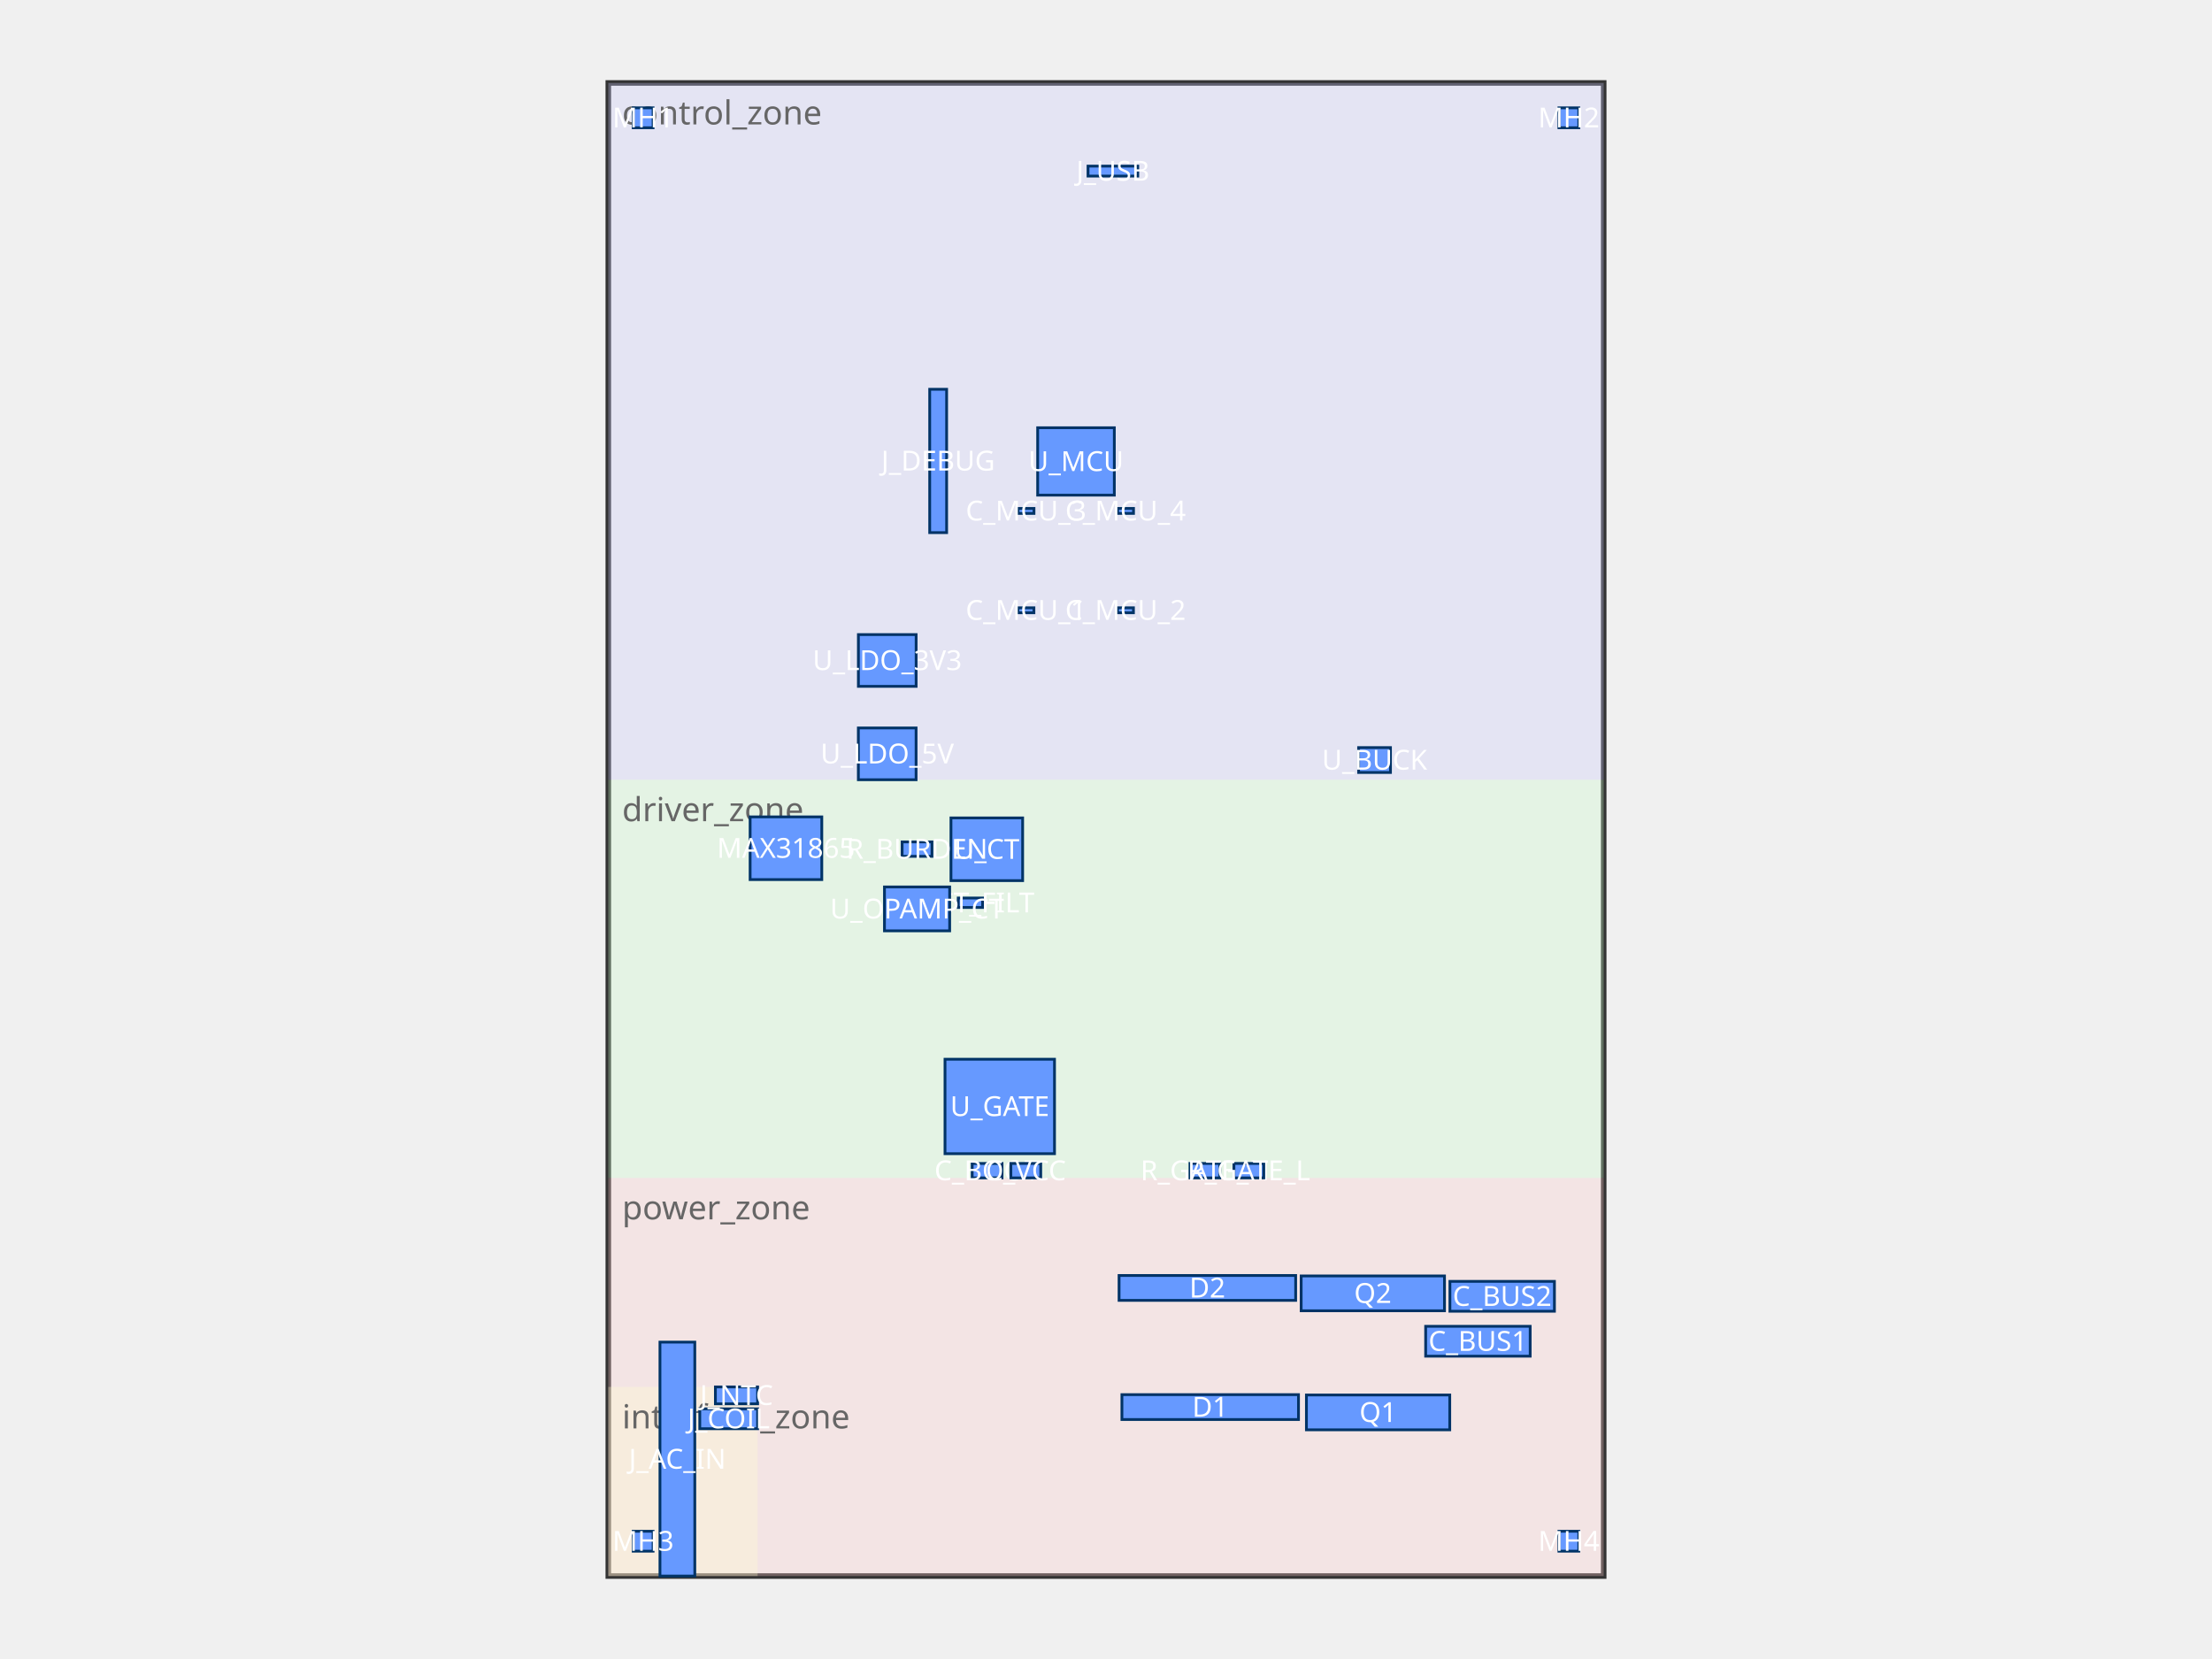
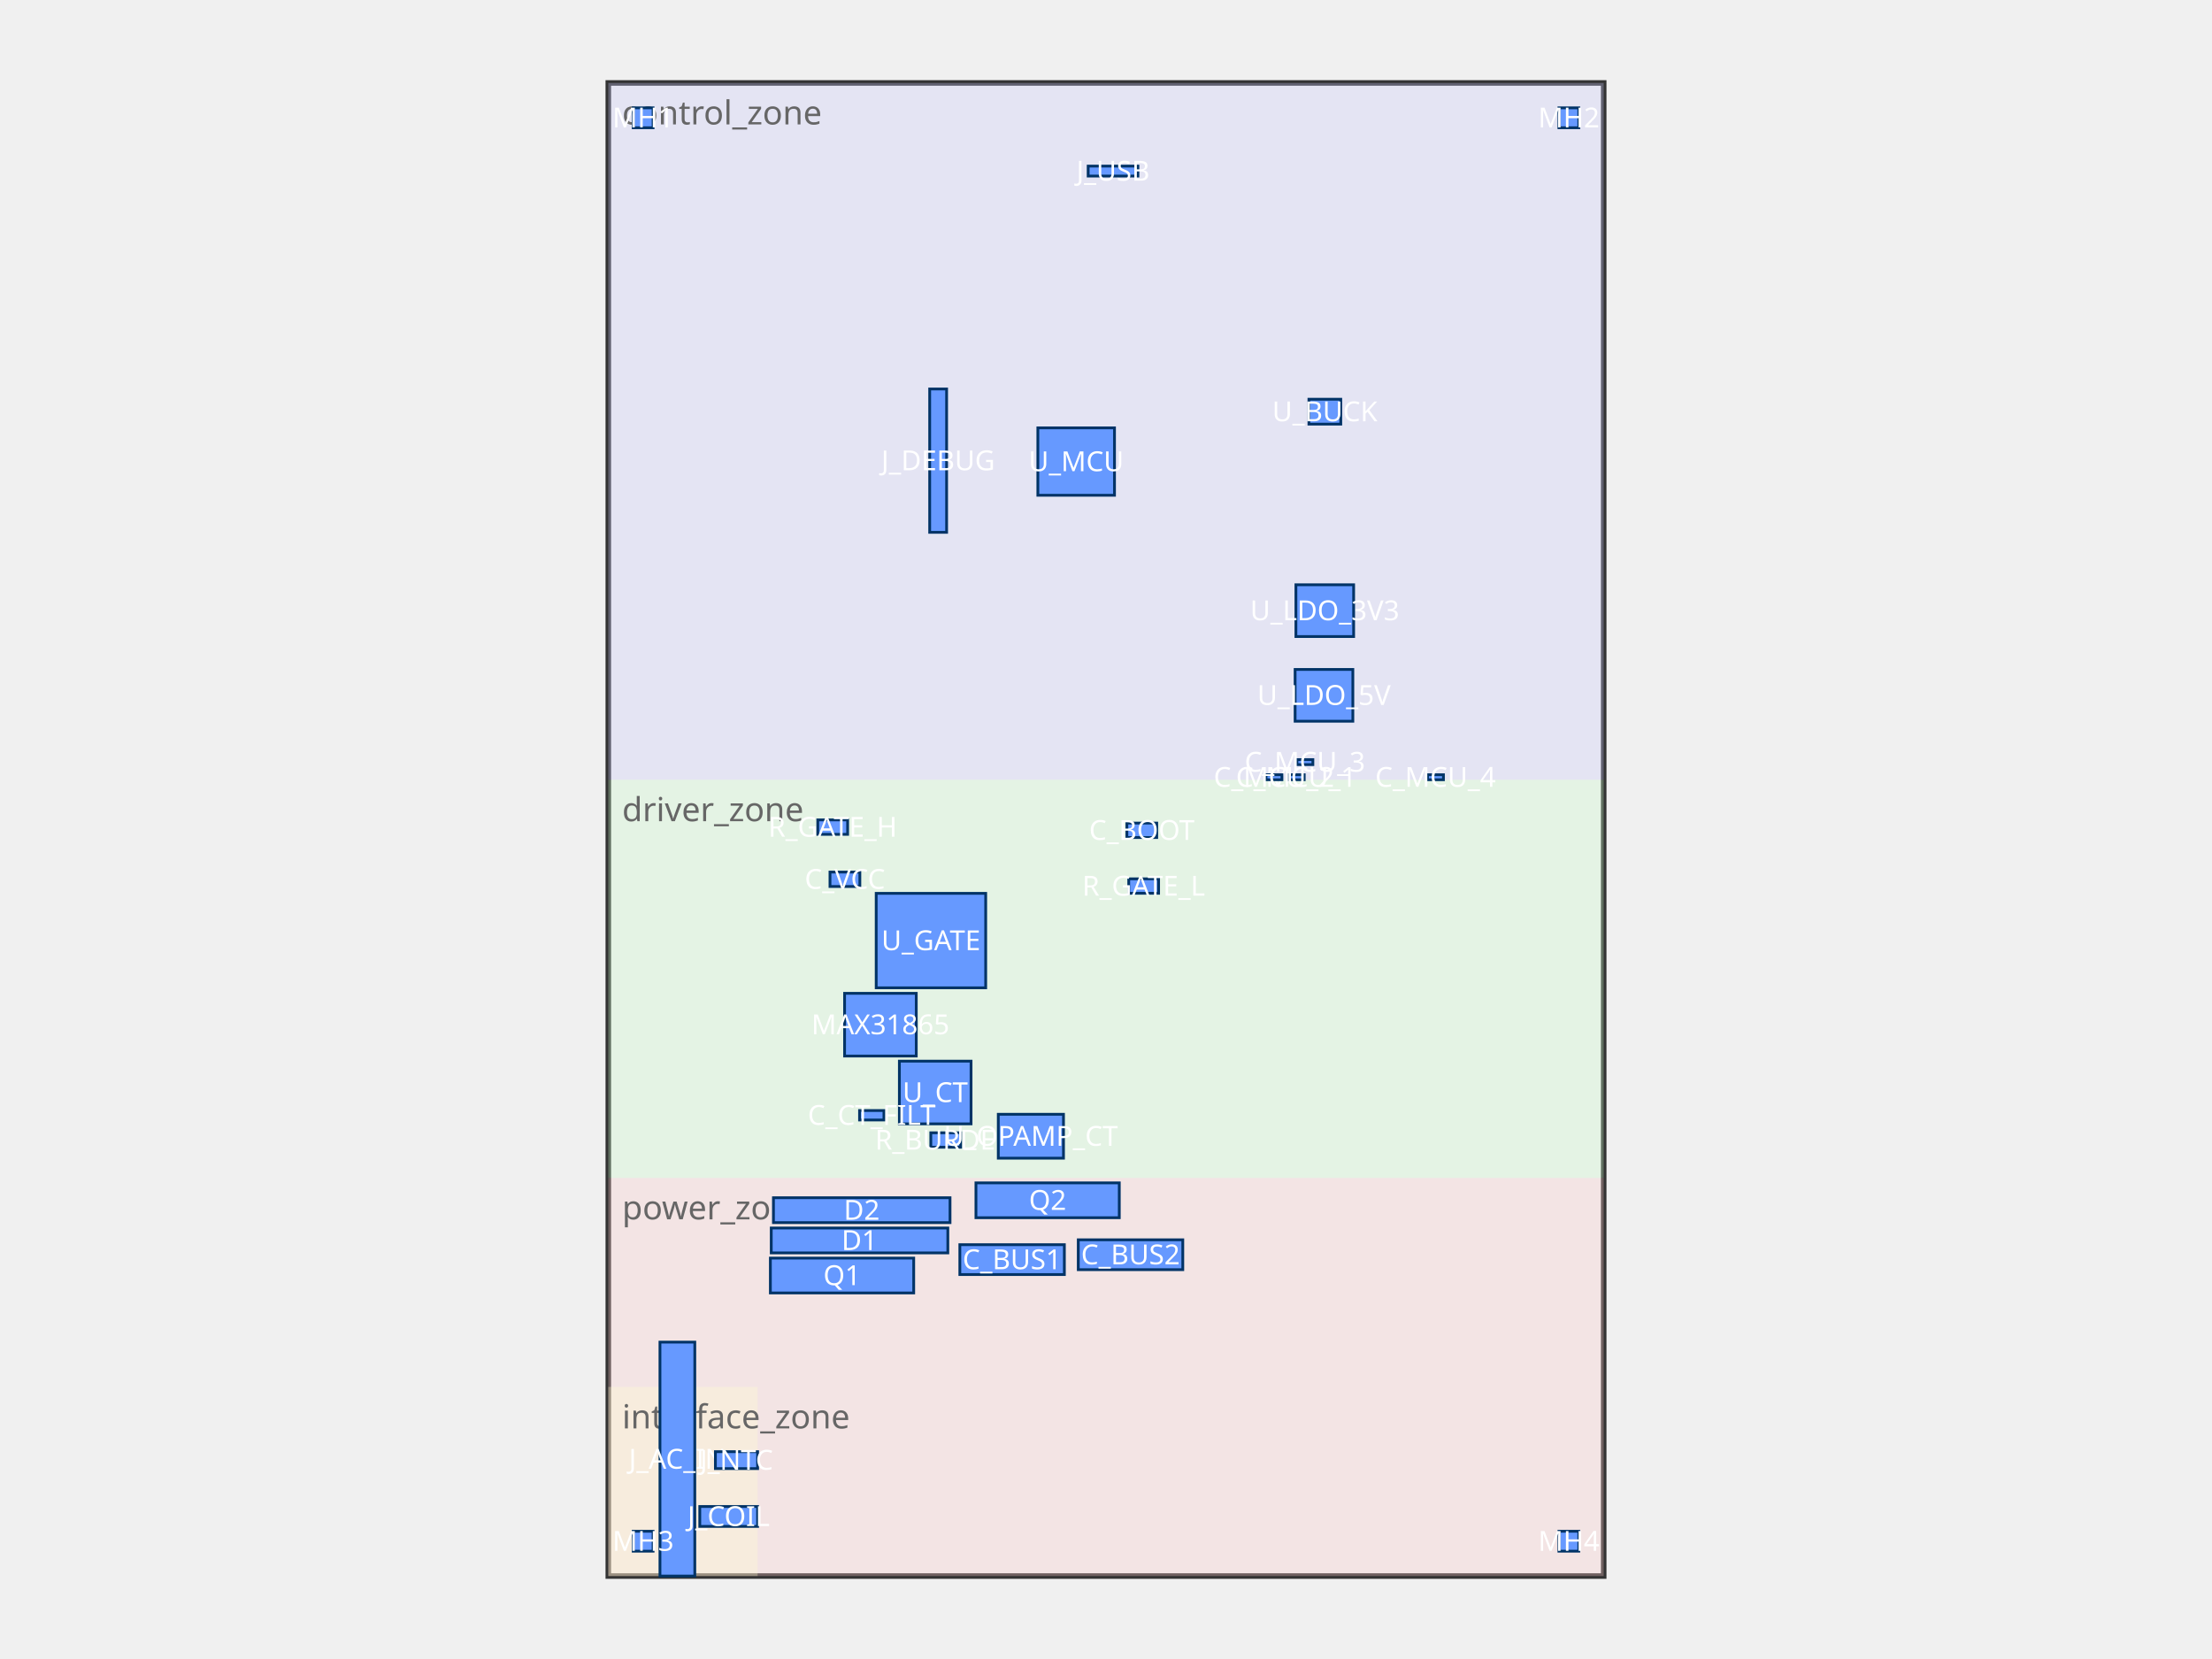
<svg xmlns="http://www.w3.org/2000/svg" viewBox="0 0 800 600">
  <rect x="220.0" y="30.0" width="360.0" height="540.0" fill="#eee" stroke="#333" stroke-width="2" />
  <rect x="220.0" y="426.0" width="360.0" height="144.0" fill="#ffcccc" fill-opacity="0.3" stroke="none" />
  <text x="225.0" y="441.0" font-family="sans-serif" font-size="12" fill="#666">power_zone</text>
  <rect x="220.0" y="282.0" width="360.0" height="144.0" fill="#ccffcc" fill-opacity="0.3" stroke="none" />
  <text x="225.0" y="297.0" font-family="sans-serif" font-size="12" fill="#666">driver_zone</text>
  <rect x="220.0" y="30.0" width="360.0" height="252.0" fill="#ccccff" fill-opacity="0.3" stroke="none" />
  <text x="225.0" y="45.0" font-family="sans-serif" font-size="12" fill="#666">control_zone</text>
  <rect x="220.0" y="501.6" width="54.0" height="68.4" fill="#ffffcc" fill-opacity="0.3" stroke="none" />
  <text x="225.0" y="516.6" font-family="sans-serif" font-size="12" fill="#666">interface_zone</text>
  <g transform="rotate(0.0, 244.984, 527.7)">
    <rect x="238.684" y="485.4" width="12.6" height="84.6" fill="#6699ff" stroke="#003366" stroke-width="1" />
    <text x="244.984" y="527.7" font-family="sans-serif" font-size="10" text-anchor="middle" dominant-baseline="middle" fill="white">J_AC_IN</text>
  </g>
-   <g transform="rotate(0.0, 437.6884, 508.8908)">
-     <rect x="405.756" y="504.391" width="63.864" height="9.0" fill="#6699ff" stroke="#003366" stroke-width="1" />
-     <text x="437.688" y="508.891" font-family="sans-serif" font-size="10" text-anchor="middle" dominant-baseline="middle" fill="white">D1</text>
+   <g transform="rotate(0.0, 310.863, 448.6261)">
+     <rect x="278.931" y="444.126" width="63.864" height="9.0" fill="#6699ff" stroke="#003366" stroke-width="1" />
+     <text x="310.863" y="448.626" font-family="sans-serif" font-size="10" text-anchor="middle" dominant-baseline="middle" fill="white">D1</text>
  </g>
-   <g transform="rotate(0.0, 436.6614, 465.7992)">
-     <rect x="404.729" y="461.299" width="63.864" height="9.0" fill="#6699ff" stroke="#003366" stroke-width="1" />
-     <text x="436.661" y="465.799" font-family="sans-serif" font-size="10" text-anchor="middle" dominant-baseline="middle" fill="white">D2</text>
+   <g transform="rotate(0.0, 311.6579, 437.6756)">
+     <rect x="279.726" y="433.176" width="63.864" height="9.0" fill="#6699ff" stroke="#003366" stroke-width="1" />
+     <text x="311.658" y="437.676" font-family="sans-serif" font-size="10" text-anchor="middle" dominant-baseline="middle" fill="white">D2</text>
  </g>
-   <g transform="rotate(0.0, 534.5073, 485.0808)">
-     <rect x="515.607" y="479.681" width="37.8" height="10.8" fill="#6699ff" stroke="#003366" stroke-width="1" />
-     <text x="534.507" y="485.081" font-family="sans-serif" font-size="10" text-anchor="middle" dominant-baseline="middle" fill="white">C_BUS1</text>
+   <g transform="rotate(0.0, 366.0407, 455.5579)">
+     <rect x="347.141" y="450.158" width="37.8" height="10.8" fill="#6699ff" stroke="#003366" stroke-width="1" />
+     <text x="366.041" y="455.558" font-family="sans-serif" font-size="10" text-anchor="middle" dominant-baseline="middle" fill="white">C_BUS1</text>
  </g>
-   <g transform="rotate(0.0, 543.2796, 468.8275)">
-     <rect x="524.38" y="463.427" width="37.8" height="10.8" fill="#6699ff" stroke="#003366" stroke-width="1" />
-     <text x="543.28" y="468.827" font-family="sans-serif" font-size="10" text-anchor="middle" dominant-baseline="middle" fill="white">C_BUS2</text>
+   <g transform="rotate(0.0, 408.8704, 453.7902)">
+     <rect x="389.97" y="448.39" width="37.8" height="10.8" fill="#6699ff" stroke="#003366" stroke-width="1" />
+     <text x="408.87" y="453.79" font-family="sans-serif" font-size="10" text-anchor="middle" dominant-baseline="middle" fill="white">C_BUS2</text>
  </g>
-   <g transform="rotate(0.0, 498.4044, 510.8119)">
-     <rect x="472.484" y="504.512" width="51.84" height="12.6" fill="#6699ff" stroke="#003366" stroke-width="1" />
-     <text x="498.404" y="510.812" font-family="sans-serif" font-size="10" text-anchor="middle" dominant-baseline="middle" fill="white">Q1</text>
+   <g transform="rotate(0.0, 304.5352, 461.3104)">
+     <rect x="278.615" y="455.01" width="51.84" height="12.6" fill="#6699ff" stroke="#003366" stroke-width="1" />
+     <text x="304.535" y="461.31" font-family="sans-serif" font-size="10" text-anchor="middle" dominant-baseline="middle" fill="white">Q1</text>
  </g>
-   <g transform="rotate(0.0, 496.5006, 467.7613)">
-     <rect x="470.581" y="461.461" width="51.84" height="12.6" fill="#6699ff" stroke="#003366" stroke-width="1" />
-     <text x="496.501" y="467.761" font-family="sans-serif" font-size="10" text-anchor="middle" dominant-baseline="middle" fill="white">Q2</text>
+   <g transform="rotate(0.0, 378.8842, 434.1012)">
+     <rect x="352.964" y="427.801" width="51.84" height="12.6" fill="#6699ff" stroke="#003366" stroke-width="1" />
+     <text x="378.884" y="434.101" font-family="sans-serif" font-size="10" text-anchor="middle" dominant-baseline="middle" fill="white">Q2</text>
  </g>
-   <g transform="rotate(0.0, 361.575, 400.1671)">
-     <rect x="341.775" y="383.085" width="39.6" height="34.164" fill="#6699ff" stroke="#003366" stroke-width="1" />
-     <text x="361.575" y="400.167" font-family="sans-serif" font-size="10" text-anchor="middle" dominant-baseline="middle" fill="white">U_GATE</text>
+   <g transform="rotate(0.0, 336.6885, 340.1751)">
+     <rect x="316.889" y="323.093" width="39.6" height="34.164" fill="#6699ff" stroke="#003366" stroke-width="1" />
+     <text x="336.689" y="340.175" font-family="sans-serif" font-size="10" text-anchor="middle" dominant-baseline="middle" fill="white">U_GATE</text>
  </g>
-   <g transform="rotate(0.0, 357.0013, 423.39)">
-     <rect x="351.601" y="420.78" width="10.8" height="5.22" fill="#6699ff" stroke="#003366" stroke-width="1" />
-     <text x="357.001" y="423.39" font-family="sans-serif" font-size="10" text-anchor="middle" dominant-baseline="middle" fill="white">C_BOOT</text>
+   <g transform="rotate(0.0, 412.9506, 300.2876)">
+     <rect x="407.551" y="297.678" width="10.8" height="5.22" fill="#6699ff" stroke="#003366" stroke-width="1" />
+     <text x="412.951" y="300.288" font-family="sans-serif" font-size="10" text-anchor="middle" dominant-baseline="middle" fill="white">C_BOOT</text>
  </g>
-   <g transform="rotate(0.0, 370.9899, 423.39)">
-     <rect x="365.59" y="420.78" width="10.8" height="5.22" fill="#6699ff" stroke="#003366" stroke-width="1" />
-     <text x="370.99" y="423.39" font-family="sans-serif" font-size="10" text-anchor="middle" dominant-baseline="middle" fill="white">C_VCC</text>
+   <g transform="rotate(0.0, 305.5779, 318.0034)">
+     <rect x="300.178" y="315.393" width="10.8" height="5.22" fill="#6699ff" stroke="#003366" stroke-width="1" />
+     <text x="305.578" y="318.003" font-family="sans-serif" font-size="10" text-anchor="middle" dominant-baseline="middle" fill="white">C_VCC</text>
  </g>
-   <g transform="rotate(0.0, 435.7697, 423.39)">
-     <rect x="430.37" y="420.78" width="10.8" height="5.22" fill="#6699ff" stroke="#003366" stroke-width="1" />
-     <text x="435.77" y="423.39" font-family="sans-serif" font-size="10" text-anchor="middle" dominant-baseline="middle" fill="white">R_GATE_H</text>
+   <g transform="rotate(0.0, 301.1564, 299.1404)">
+     <rect x="295.756" y="296.53" width="10.8" height="5.22" fill="#6699ff" stroke="#003366" stroke-width="1" />
+     <text x="301.156" y="299.14" font-family="sans-serif" font-size="10" text-anchor="middle" dominant-baseline="middle" fill="white">R_GATE_H</text>
  </g>
-   <g transform="rotate(0.0, 451.6623, 423.39)">
-     <rect x="446.262" y="420.78" width="10.8" height="5.22" fill="#6699ff" stroke="#003366" stroke-width="1" />
-     <text x="451.662" y="423.39" font-family="sans-serif" font-size="10" text-anchor="middle" dominant-baseline="middle" fill="white">R_GATE_L</text>
+   <g transform="rotate(0.0, 413.6272, 320.453)">
+     <rect x="408.227" y="317.843" width="10.8" height="5.22" fill="#6699ff" stroke="#003366" stroke-width="1" />
+     <text x="413.627" y="320.453" font-family="sans-serif" font-size="10" text-anchor="middle" dominant-baseline="middle" fill="white">R_GATE_L</text>
  </g>
-   <g transform="rotate(0.0, 497.1233, 274.8767)">
-     <rect x="491.363" y="270.377" width="11.52" height="9.0" fill="#6699ff" stroke="#003366" stroke-width="1" />
-     <text x="497.123" y="274.877" font-family="sans-serif" font-size="10" text-anchor="middle" dominant-baseline="middle" fill="white">U_BUCK</text>
+   <g transform="rotate(0.0, 479.1485, 148.8901)">
+     <rect x="473.389" y="144.39" width="11.52" height="9.0" fill="#6699ff" stroke="#003366" stroke-width="1" />
+     <text x="479.149" y="148.89" font-family="sans-serif" font-size="10" text-anchor="middle" dominant-baseline="middle" fill="white">U_BUCK</text>
  </g>
-   <g transform="rotate(0.0, 320.8914, 238.8689)">
-     <rect x="310.451" y="229.509" width="20.88" height="18.72" fill="#6699ff" stroke="#003366" stroke-width="1" />
-     <text x="320.891" y="238.869" font-family="sans-serif" font-size="10" text-anchor="middle" dominant-baseline="middle" fill="white">U_LDO_3V3</text>
+   <g transform="rotate(0.0, 479.1233, 220.8523)">
+     <rect x="468.683" y="211.492" width="20.88" height="18.72" fill="#6699ff" stroke="#003366" stroke-width="1" />
+     <text x="479.123" y="220.852" font-family="sans-serif" font-size="10" text-anchor="middle" dominant-baseline="middle" fill="white">U_LDO_3V3</text>
  </g>
-   <g transform="rotate(0.0, 320.8761, 272.64)">
-     <rect x="310.436" y="263.28" width="20.88" height="18.72" fill="#6699ff" stroke="#003366" stroke-width="1" />
-     <text x="320.876" y="272.64" font-family="sans-serif" font-size="10" text-anchor="middle" dominant-baseline="middle" fill="white">U_LDO_5V</text>
+   <g transform="rotate(0.0, 478.8354, 251.4784)">
+     <rect x="468.395" y="242.118" width="20.88" height="18.72" fill="#6699ff" stroke="#003366" stroke-width="1" />
+     <text x="478.835" y="251.478" font-family="sans-serif" font-size="10" text-anchor="middle" dominant-baseline="middle" fill="white">U_LDO_5V</text>
  </g>
-   <g transform="rotate(0.0, 389.1489, 166.8888)">
-     <rect x="375.289" y="154.703" width="27.72" height="24.372" fill="#6699ff" stroke="#003366" stroke-width="1" />
-     <text x="389.149" y="166.889" font-family="sans-serif" font-size="10" text-anchor="middle" dominant-baseline="middle" fill="white">U_MCU</text>
+   <g transform="rotate(0.0, 389.2124, 166.934)">
+     <rect x="375.352" y="154.748" width="27.72" height="24.372" fill="#6699ff" stroke="#003366" stroke-width="1" />
+     <text x="389.212" y="166.934" font-family="sans-serif" font-size="10" text-anchor="middle" dominant-baseline="middle" fill="white">U_MCU</text>
  </g>
-   <g transform="rotate(0.0, 371.0456, 220.72)">
-     <rect x="368.166" y="219.82" width="5.76" height="1.8" fill="#6699ff" stroke="#003366" stroke-width="1" />
-     <text x="371.046" y="220.72" font-family="sans-serif" font-size="10" text-anchor="middle" dominant-baseline="middle" fill="white">C_MCU_1</text>
+   <g transform="rotate(0.0, 468.801, 281.1)">
+     <rect x="465.921" y="280.2" width="5.76" height="1.8" fill="#6699ff" stroke="#003366" stroke-width="1" />
+     <text x="468.801" y="281.1" font-family="sans-serif" font-size="10" text-anchor="middle" dominant-baseline="middle" fill="white">C_MCU_1</text>
  </g>
-   <g transform="rotate(0.0, 407.04, 220.7174)">
-     <rect x="404.16" y="219.817" width="5.76" height="1.8" fill="#6699ff" stroke="#003366" stroke-width="1" />
-     <text x="407.04" y="220.717" font-family="sans-serif" font-size="10" text-anchor="middle" dominant-baseline="middle" fill="white">C_MCU_2</text>
+   <g transform="rotate(0.0, 460.7495, 281.1)">
+     <rect x="457.87" y="280.2" width="5.76" height="1.8" fill="#6699ff" stroke="#003366" stroke-width="1" />
+     <text x="460.75" y="281.1" font-family="sans-serif" font-size="10" text-anchor="middle" dominant-baseline="middle" fill="white">C_MCU_2</text>
  </g>
-   <g transform="rotate(0.0, 371.0737, 184.782)">
-     <rect x="368.194" y="183.882" width="5.76" height="1.8" fill="#6699ff" stroke="#003366" stroke-width="1" />
-     <text x="371.074" y="184.782" font-family="sans-serif" font-size="10" text-anchor="middle" dominant-baseline="middle" fill="white">C_MCU_3</text>
+   <g transform="rotate(0.0, 471.9366, 275.6259)">
+     <rect x="469.057" y="274.726" width="5.76" height="1.8" fill="#6699ff" stroke="#003366" stroke-width="1" />
+     <text x="471.937" y="275.626" font-family="sans-serif" font-size="10" text-anchor="middle" dominant-baseline="middle" fill="white">C_MCU_3</text>
  </g>
-   <g transform="rotate(0.0, 407.0681, 184.7794)">
-     <rect x="404.188" y="183.879" width="5.76" height="1.8" fill="#6699ff" stroke="#003366" stroke-width="1" />
-     <text x="407.068" y="184.779" font-family="sans-serif" font-size="10" text-anchor="middle" dominant-baseline="middle" fill="white">C_MCU_4</text>
+   <g transform="rotate(0.0, 519.16, 281.1)">
+     <rect x="516.28" y="280.2" width="5.76" height="1.8" fill="#6699ff" stroke="#003366" stroke-width="1" />
+     <text x="519.16" y="281.1" font-family="sans-serif" font-size="10" text-anchor="middle" dominant-baseline="middle" fill="white">C_MCU_4</text>
  </g>
-   <g transform="rotate(0.0, 402.4964, 61.88085)">
-     <rect x="393.496" y="60.081" width="18.0" height="3.6" fill="#6699ff" stroke="#003366" stroke-width="1" />
-     <text x="402.496" y="61.881" font-family="sans-serif" font-size="10" text-anchor="middle" dominant-baseline="middle" fill="white">J_USB</text>
+   <g transform="rotate(0.0, 402.5486, 61.87383)">
+     <rect x="393.549" y="60.074" width="18.0" height="3.6" fill="#6699ff" stroke="#003366" stroke-width="1" />
+     <text x="402.549" y="61.874" font-family="sans-serif" font-size="10" text-anchor="middle" dominant-baseline="middle" fill="white">J_USB</text>
  </g>
-   <g transform="rotate(0.0, 339.3004, 166.7104)">
-     <rect x="336.24" y="140.79" width="6.12" height="51.84" fill="#6699ff" stroke="#003366" stroke-width="1" />
-     <text x="339.3" y="166.71" font-family="sans-serif" font-size="10" text-anchor="middle" dominant-baseline="middle" fill="white">J_DEBUG</text>
+   <g transform="rotate(0.0, 339.2935, 166.6033)">
+     <rect x="336.234" y="140.683" width="6.12" height="51.84" fill="#6699ff" stroke="#003366" stroke-width="1" />
+     <text x="339.294" y="166.603" font-family="sans-serif" font-size="10" text-anchor="middle" dominant-baseline="middle" fill="white">J_DEBUG</text>
  </g>
-   <g transform="rotate(0.0, 356.8911, 307.1513)">
-     <rect x="343.931" y="295.811" width="25.92" height="22.68" fill="#6699ff" stroke="#003366" stroke-width="1" />
-     <text x="356.891" y="307.151" font-family="sans-serif" font-size="10" text-anchor="middle" dominant-baseline="middle" fill="white">U_CT</text>
+   <g transform="rotate(0.0, 338.2329, 395.1174)">
+     <rect x="325.273" y="383.777" width="25.92" height="22.68" fill="#6699ff" stroke="#003366" stroke-width="1" />
+     <text x="338.233" y="395.117" font-family="sans-serif" font-size="10" text-anchor="middle" dominant-baseline="middle" fill="white">U_CT</text>
  </g>
-   <g transform="rotate(0.0, 331.6624, 307.0972)">
-     <rect x="326.262" y="304.487" width="10.8" height="5.22" fill="#6699ff" stroke="#003366" stroke-width="1" />
-     <text x="331.662" y="307.097" font-family="sans-serif" font-size="10" text-anchor="middle" dominant-baseline="middle" fill="white">R_BURDEN</text>
+   <g transform="rotate(0.0, 342.0375, 412.2963)">
+     <rect x="336.637" y="409.686" width="10.8" height="5.22" fill="#6699ff" stroke="#003366" stroke-width="1" />
+     <text x="342.037" y="412.296" font-family="sans-serif" font-size="10" text-anchor="middle" dominant-baseline="middle" fill="white">R_BURDEN</text>
  </g>
-   <g transform="rotate(0.0, 350.9653, 326.4896)">
-     <rect x="346.555" y="324.78" width="8.82" height="3.42" fill="#6699ff" stroke="#003366" stroke-width="1" />
-     <text x="350.965" y="326.49" font-family="sans-serif" font-size="10" text-anchor="middle" dominant-baseline="middle" fill="white">C_CT_FILT</text>
+   <g transform="rotate(0.0, 315.2805, 403.349)">
+     <rect x="310.87" y="401.639" width="8.82" height="3.42" fill="#6699ff" stroke="#003366" stroke-width="1" />
+     <text x="315.28" y="403.349" font-family="sans-serif" font-size="10" text-anchor="middle" dominant-baseline="middle" fill="white">C_CT_FILT</text>
  </g>
-   <g transform="rotate(0.0, 331.6703, 328.7117)">
-     <rect x="319.88" y="320.774" width="23.58" height="15.876" fill="#6699ff" stroke="#003366" stroke-width="1" />
-     <text x="331.67" y="328.712" font-family="sans-serif" font-size="10" text-anchor="middle" dominant-baseline="middle" fill="white">U_OPAMP_CT</text>
+   <g transform="rotate(0.0, 372.834, 410.9319)">
+     <rect x="361.044" y="402.994" width="23.58" height="15.876" fill="#6699ff" stroke="#003366" stroke-width="1" />
+     <text x="372.834" y="410.932" font-family="sans-serif" font-size="10" text-anchor="middle" dominant-baseline="middle" fill="white">U_OPAMP_CT</text>
  </g>
-   <g transform="rotate(0.0, 284.2526, 306.7754)">
-     <rect x="271.293" y="295.435" width="25.92" height="22.68" fill="#6699ff" stroke="#003366" stroke-width="1" />
-     <text x="284.253" y="306.775" font-family="sans-serif" font-size="10" text-anchor="middle" dominant-baseline="middle" fill="white">MAX31865</text>
+   <g transform="rotate(0.0, 318.4159, 370.5914)">
+     <rect x="305.456" y="359.251" width="25.92" height="22.68" fill="#6699ff" stroke="#003366" stroke-width="1" />
+     <text x="318.416" y="370.591" font-family="sans-serif" font-size="10" text-anchor="middle" dominant-baseline="middle" fill="white">MAX31865</text>
  </g>
-   <g transform="rotate(0.0, 263.542, 513.12)">
-     <rect x="253.084" y="509.52" width="20.916" height="7.2" fill="#6699ff" stroke="#003366" stroke-width="1" />
-     <text x="263.542" y="513.12" font-family="sans-serif" font-size="10" text-anchor="middle" dominant-baseline="middle" fill="white">J_COIL</text>
+   <g transform="rotate(0.0, 263.542, 548.4477)">
+     <rect x="253.084" y="544.848" width="20.916" height="7.2" fill="#6699ff" stroke="#003366" stroke-width="1" />
+     <text x="263.542" y="548.448" font-family="sans-serif" font-size="10" text-anchor="middle" dominant-baseline="middle" fill="white">J_COIL</text>
  </g>
-   <g transform="rotate(0.0, 266.368, 504.66)">
-     <rect x="258.736" y="501.6" width="15.264" height="6.12" fill="#6699ff" stroke="#003366" stroke-width="1" />
-     <text x="266.368" y="504.66" font-family="sans-serif" font-size="10" text-anchor="middle" dominant-baseline="middle" fill="white">J_NTC</text>
+   <g transform="rotate(0.0, 266.368, 528.0777)">
+     <rect x="258.736" y="525.018" width="15.264" height="6.12" fill="#6699ff" stroke="#003366" stroke-width="1" />
+     <text x="266.368" y="528.078" font-family="sans-serif" font-size="10" text-anchor="middle" dominant-baseline="middle" fill="white">J_NTC</text>
  </g>
  <g transform="rotate(0.0, 232.6, 42.6)">
    <rect x="229.0" y="39.0" width="7.2" height="7.2" fill="#6699ff" stroke="#003366" stroke-width="1" />
    <text x="232.6" y="42.6" font-family="sans-serif" font-size="10" text-anchor="middle" dominant-baseline="middle" fill="white">MH1</text>
  </g>
  <g transform="rotate(0.0, 567.4, 42.6)">
    <rect x="563.8" y="39.0" width="7.2" height="7.2" fill="#6699ff" stroke="#003366" stroke-width="1" />
    <text x="567.4" y="42.6" font-family="sans-serif" font-size="10" text-anchor="middle" dominant-baseline="middle" fill="white">MH2</text>
  </g>
  <g transform="rotate(0.0, 232.6, 557.4)">
    <rect x="229.0" y="553.8" width="7.2" height="7.2" fill="#6699ff" stroke="#003366" stroke-width="1" />
    <text x="232.6" y="557.4" font-family="sans-serif" font-size="10" text-anchor="middle" dominant-baseline="middle" fill="white">MH3</text>
  </g>
  <g transform="rotate(0.0, 567.4, 557.4)">
    <rect x="563.8" y="553.8" width="7.2" height="7.2" fill="#6699ff" stroke="#003366" stroke-width="1" />
    <text x="567.4" y="557.4" font-family="sans-serif" font-size="10" text-anchor="middle" dominant-baseline="middle" fill="white">MH4</text>
  </g>
</svg>
